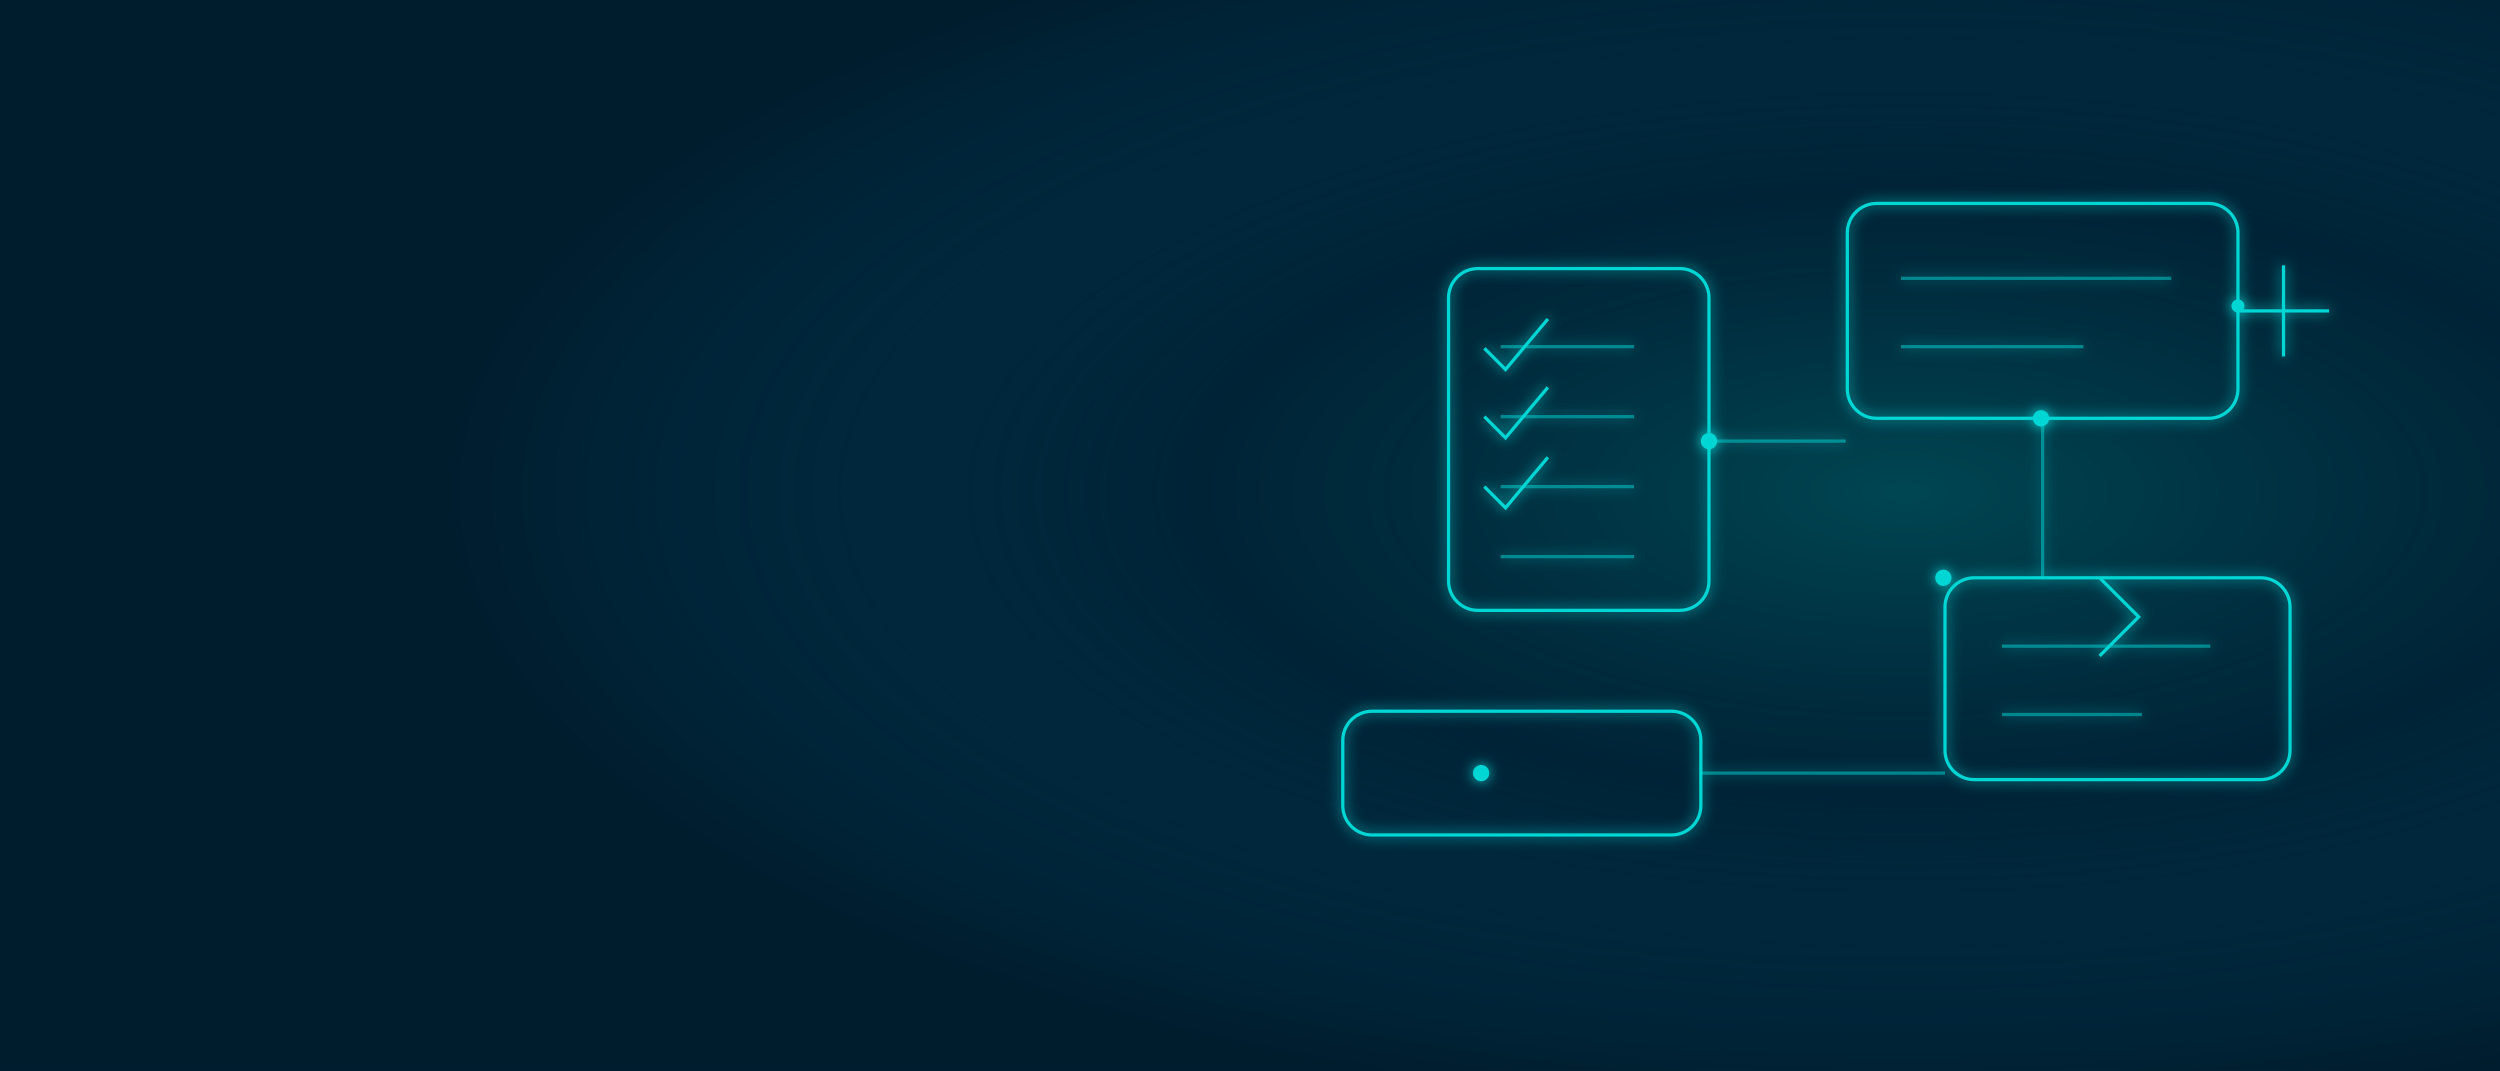
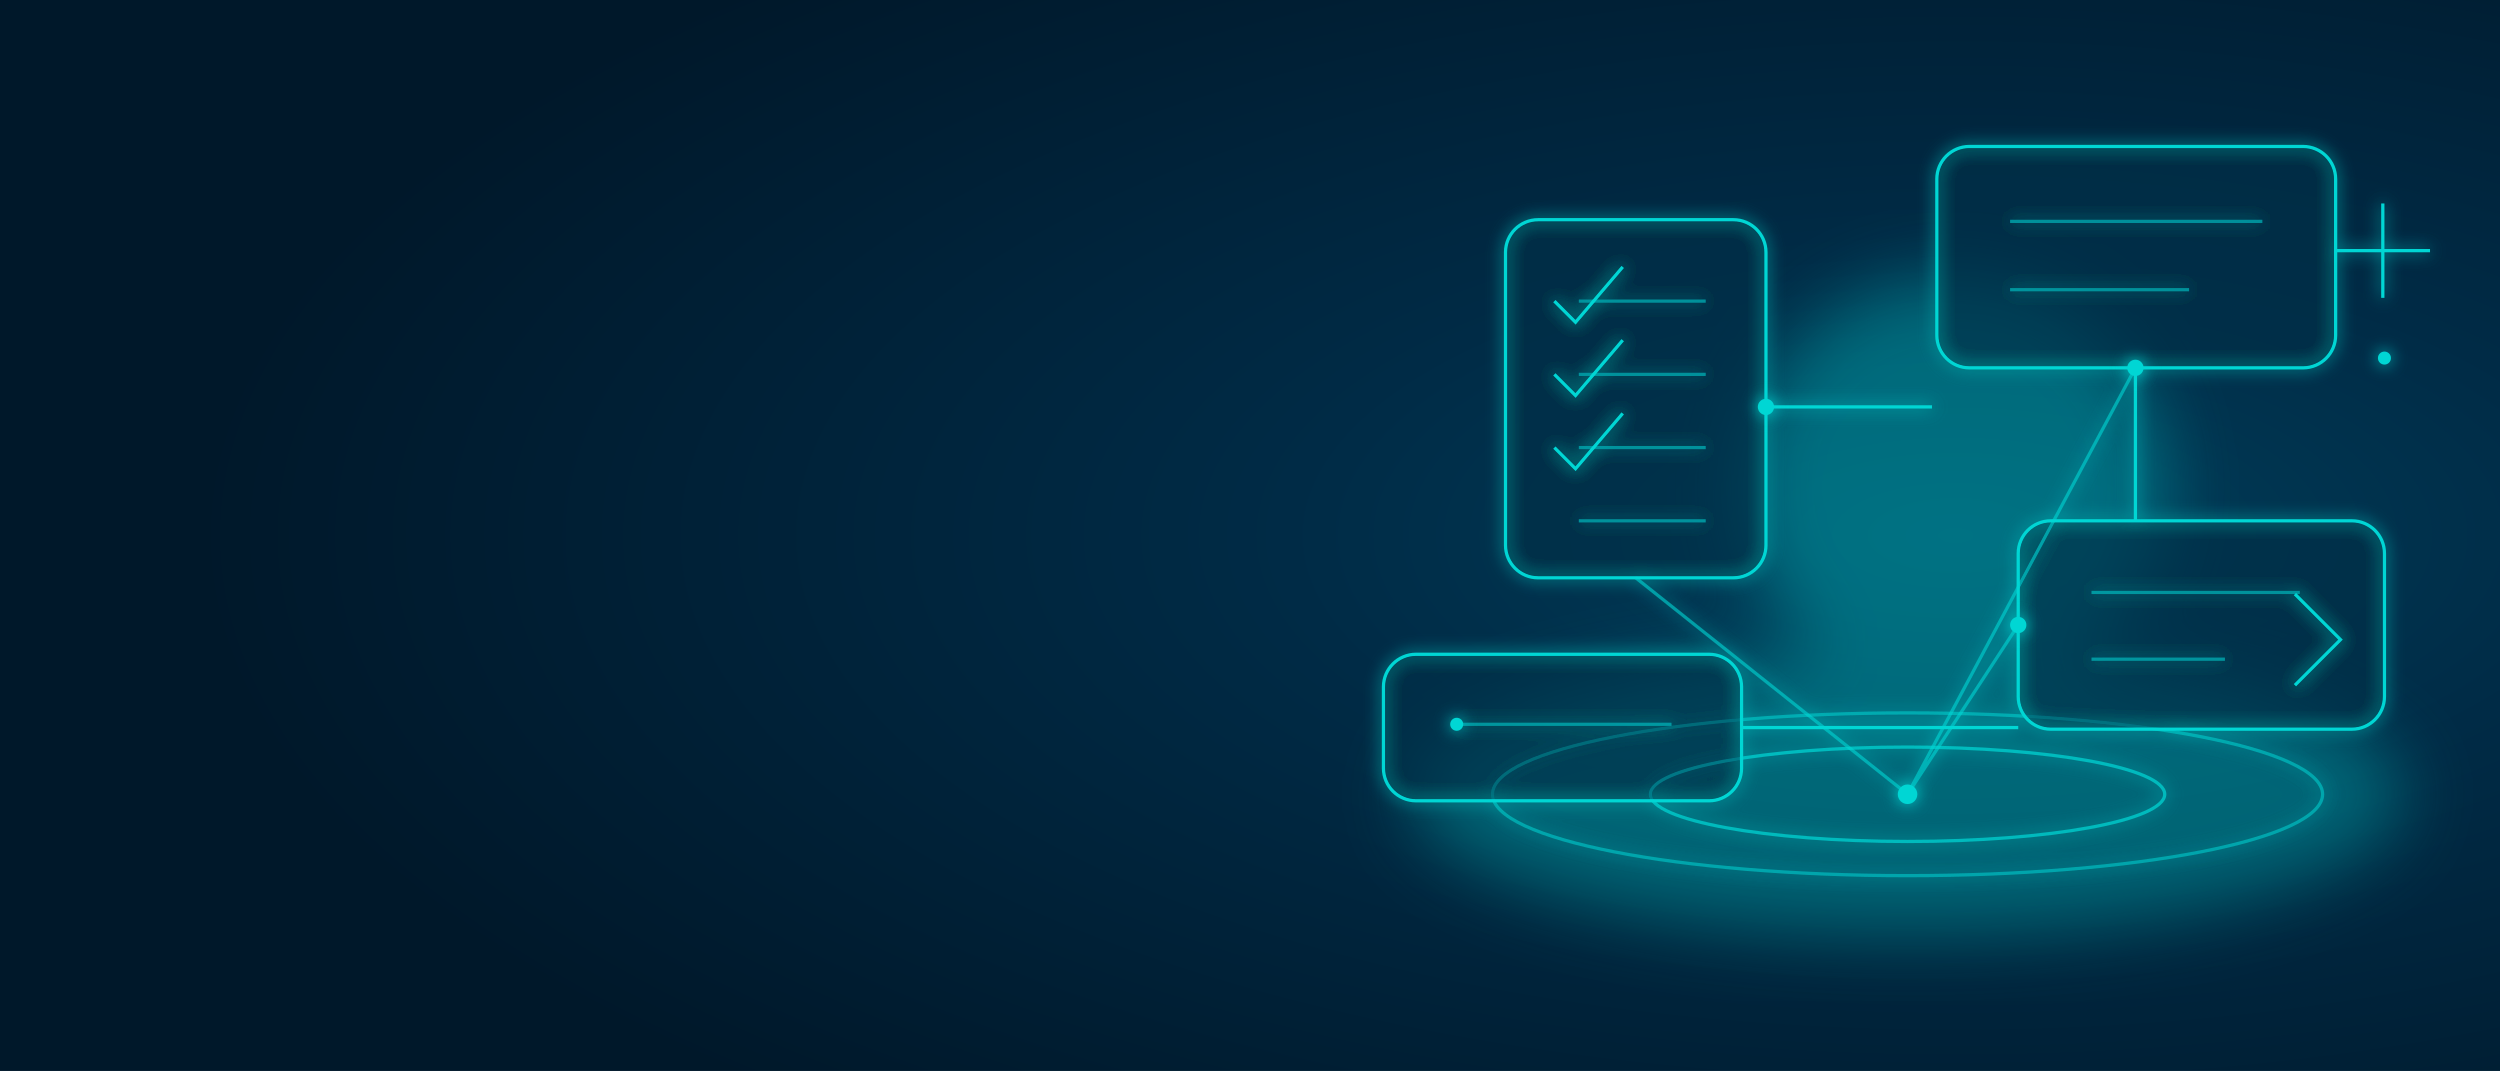
<svg xmlns="http://www.w3.org/2000/svg" viewBox="0 0 1536 658">
  <defs>
-     <radialGradient id="r" cx="76%" cy="46%" r="58%">
-       <stop stop-color="#00D6D4" stop-opacity=".22" />
-       <stop offset=".48" stop-color="#003E5A" stop-opacity=".18" />
-       <stop offset="1" stop-color="#001D2E" />
+     <radialGradient id="bg" cx="78%" cy="50%" r="70%">
+       <stop stop-color="#003E5A" />
+       <stop offset=".38" stop-color="#002B46" />
+       <stop offset="1" stop-color="#00182A" />
    </radialGradient>
-     <filter id="glow">
-       <feGaussianBlur stdDeviation="4" result="b" />
+     <filter id="soft">
+       <feGaussianBlur stdDeviation="5" result="b" />
      <feMerge>
        <feMergeNode in="b" />
        <feMergeNode in="SourceGraphic" />
      </feMerge>
    </filter>
+     <filter id="blur">
+       <feGaussianBlur stdDeviation="22" />
+     </filter>
  </defs>
-   <rect width="1536" height="658" fill="#001D2E" />
-   <rect width="1536" height="658" fill="url(#r)" />
-   <g transform="translate(820 105)" fill="none" stroke="#00D6D4" stroke-width="2" filter="url(#glow)">
-     <rect x="70" y="60" width="160" height="210" rx="18" />
-     <rect x="315" y="20" width="240" height="132" rx="18" />
-     <rect x="375" y="250" width="212" height="124" rx="18" />
-     <rect x="5" y="332" width="220" height="76" rx="18" />
-     <path d="M102 108h82M102 151h82M102 194h82M102 237h82M348 66h166M348 108h112M410 292h128M410 334h86M228 166h86M435 152v98M225 370h150" opacity=".5" />
-     <path d="M92 109l13 13 26-31M92 151l13 13 26-31M92 194l13 13 26-31" />
-     <path d="M555 86h56m-28-28v56M470 250l24 24-24 24" />
+   <rect width="1536" height="658" fill="url(#bg)" />
+   <g filter="url(#blur)" fill="#00D6D4" opacity=".34">
+     <ellipse cx="1172" cy="488" rx="305" ry="86" />
+     <circle cx="1200" cy="300" r="130" />
  </g>
-   <g fill="#00D6D4" filter="url(#glow)">
-     <circle cx="1050" cy="271" r="5" />
-     <circle cx="1254" cy="257" r="5" />
-     <circle cx="1194" cy="355" r="5" />
-     <circle cx="910" cy="475" r="5" />
-     <circle cx="1375" cy="188" r="4" />
+   <g fill="none" stroke="#00D6D4" stroke-width="2" filter="url(#soft)">
+     <ellipse cx="1172" cy="488" rx="255" ry="50" opacity=".55" />
+     <ellipse cx="1172" cy="488" rx="158" ry="29" opacity=".72" />
+     <rect x="925" y="135" width="160" height="220" rx="20" fill="#002B46" fill-opacity=".44" />
+     <rect x="1190" y="90" width="245" height="136" rx="20" fill="#002B46" fill-opacity=".44" />
+     <rect x="1240" y="320" width="225" height="128" rx="20" fill="#002B46" fill-opacity=".44" />
+     <rect x="850" y="402" width="220" height="90" rx="20" fill="#002B46" fill-opacity=".44" />
+     <path d="M970 185h78M970 230h78M970 275h78M970 320h78M1235 136h155M1235 178h110M1285 364h128M1285 405h82M895 445h132" opacity=".55" />
+     <path d="M955 185l13 13 29-34M955 230l13 13 29-34M955 275l13 13 29-34M1085 250h102M1312 226v94M1070 447h170M1435 154h58m-29-29v58M1410 365l28 28-28 28" />
+     <path d="M1172 488 1005 355M1172 488 1312 226M1172 488 1240 384" opacity=".6" />
+   </g>
+   <g fill="#00D6D4" filter="url(#soft)">
+     <circle cx="1172" cy="488" r="6" />
+     <circle cx="1085" cy="250" r="5" />
+     <circle cx="1312" cy="226" r="5" />
+     <circle cx="1240" cy="384" r="5" />
+     <circle cx="895" cy="445" r="4" />
+     <circle cx="1465" cy="220" r="4" />
  </g>
</svg>
